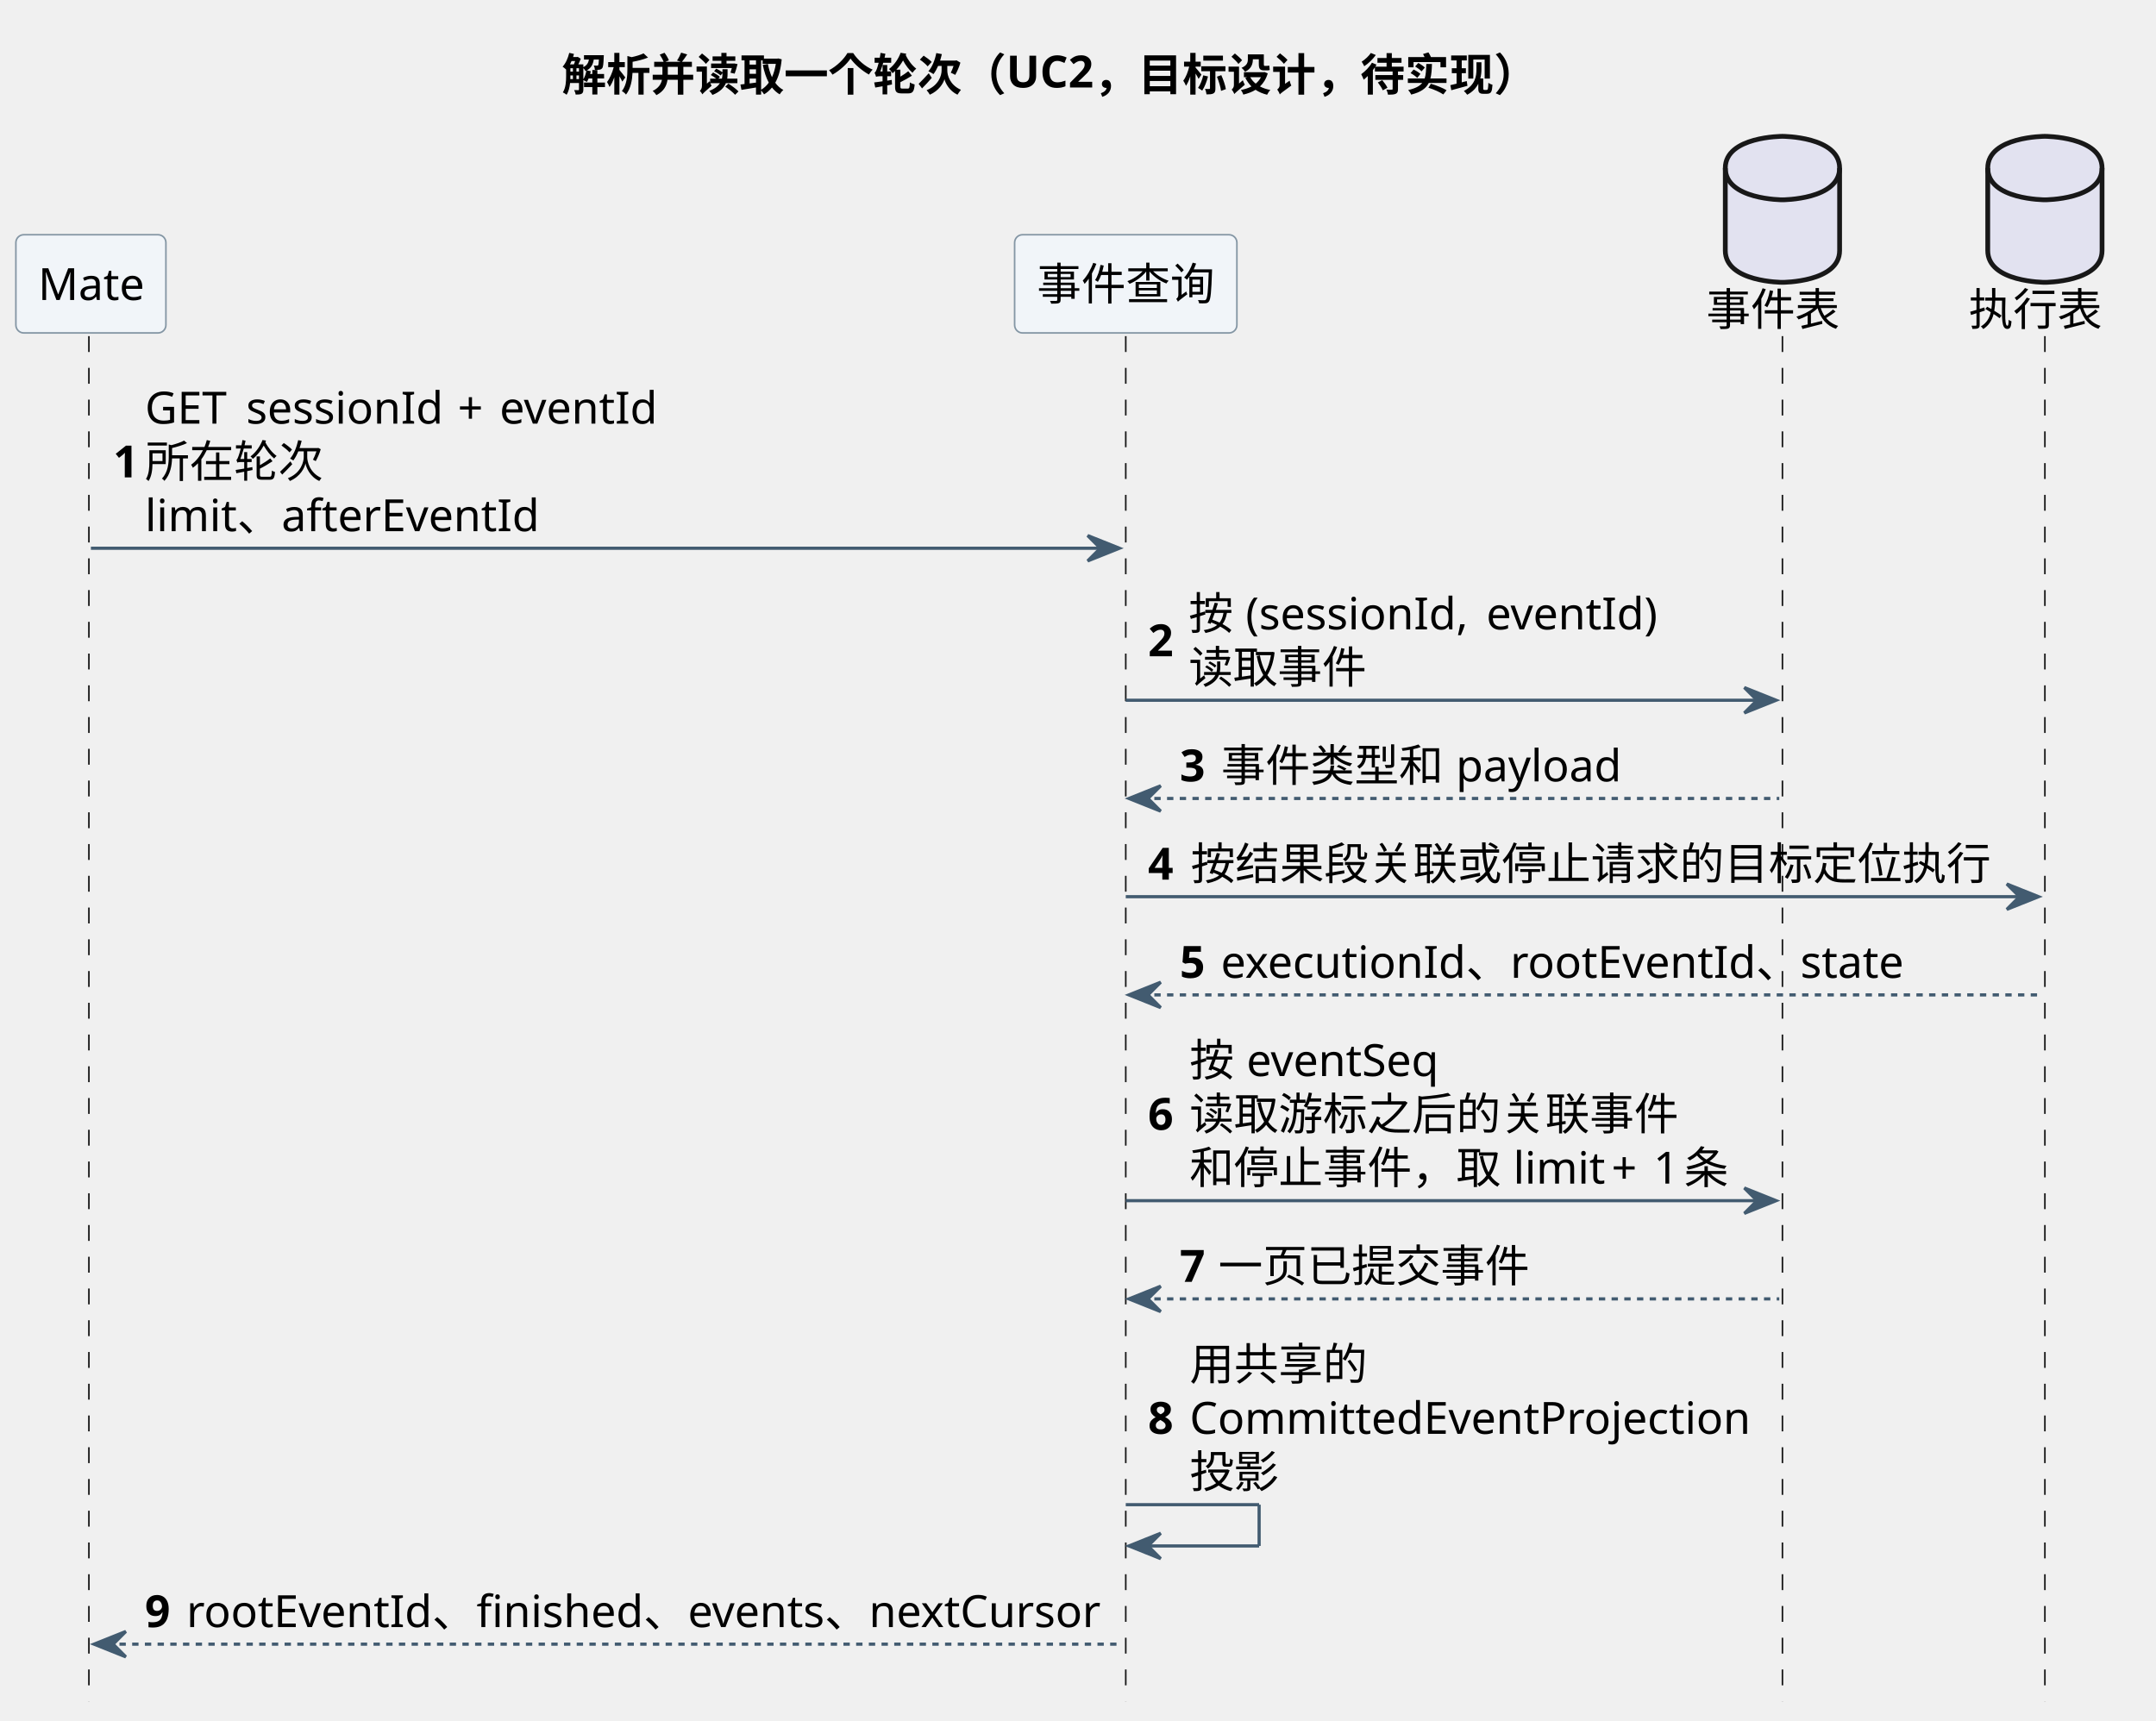
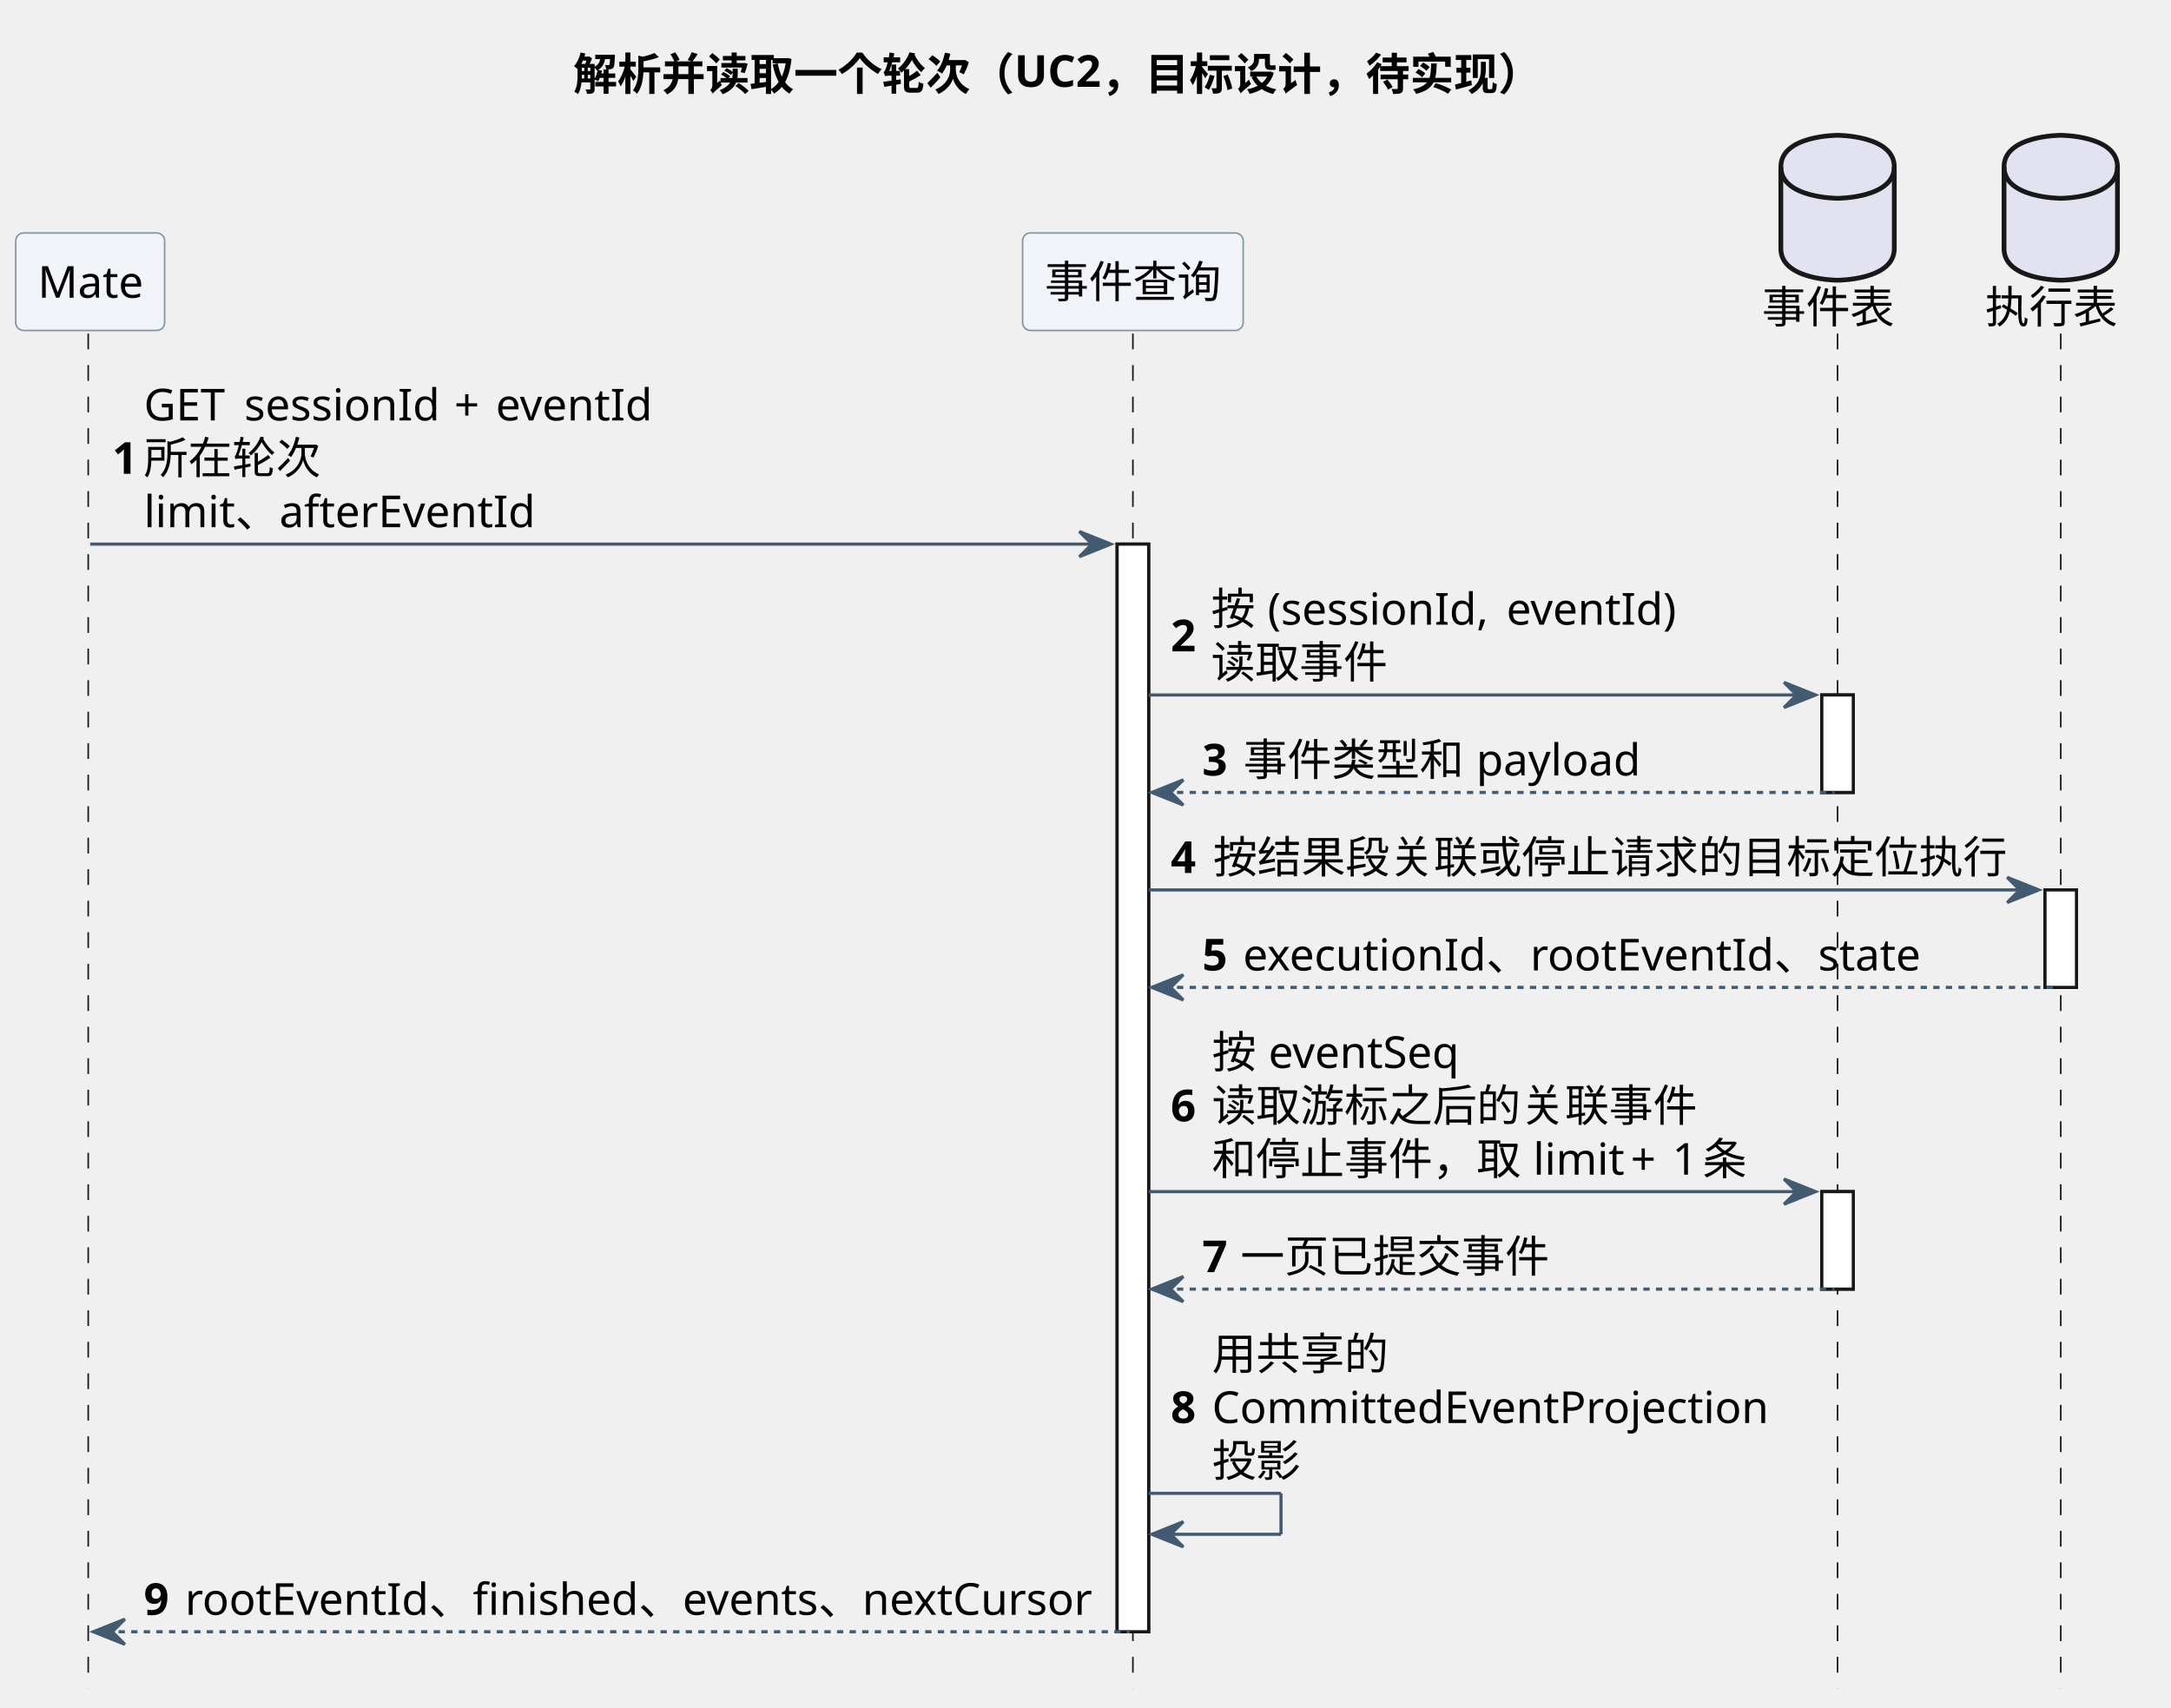
- <svg xmlns="http://www.w3.org/2000/svg" contentStyleType="text/css" height="542px" preserveAspectRatio="none" style="width:679px;height:542px;background:#FFFFFF;" version="1.1" viewBox="0 0 679 542" width="679px" zoomAndPan="magnify">
+ <svg xmlns="http://www.w3.org/2000/svg" contentStyleType="text/css" height="542px" preserveAspectRatio="none" style="width:689px;height:542px;background:#FFFFFF;" version="1.1" viewBox="0 0 689 542" width="689px" zoomAndPan="magnify">
  <defs />
  <g>
-     <text fill="#000000" font-family="sans-serif" font-size="14" font-weight="bold" lengthAdjust="spacing" textLength="318.172" x="176.919" y="28.562">解析并读取一个轮次（UC2，目标设计，待实现）</text>
+     <text fill="#000000" font-family="sans-serif" font-size="14" font-weight="bold" lengthAdjust="spacing" textLength="318.172" x="181.919" y="28.562">解析并读取一个轮次（UC2，目标设计，待实现）</text>
+     <rect fill="#FFFFFF" height="345.213" style="stroke:#181818;stroke-width:1.0;" width="10" x="354.542" y="172.697" />
+     <rect fill="#FFFFFF" height="30.939" style="stroke:#181818;stroke-width:1.0;" width="10" x="578.179" y="220.576" />
+     <rect fill="#FFFFFF" height="30.939" style="stroke:#181818;stroke-width:1.0;" width="10" x="578.179" y="378.213" />
+     <rect fill="#FFFFFF" height="30.939" style="stroke:#181818;stroke-width:1.0;" width="10" x="649.01" y="282.455" />
    <line style="stroke:#181818;stroke-width:0.5;stroke-dasharray:5.0,5.0;" x1="28" x2="28" y1="105.879" y2="535.91" />
-     <line style="stroke:#181818;stroke-width:0.5;stroke-dasharray:5.0,5.0;" x1="354.542" x2="354.542" y1="105.879" y2="535.91" />
-     <line style="stroke:#181818;stroke-width:0.5;stroke-dasharray:5.0,5.0;" x1="561.356" x2="561.356" y1="105.879" y2="535.91" />
-     <line style="stroke:#181818;stroke-width:0.5;stroke-dasharray:5.0,5.0;" x1="644.01" x2="644.01" y1="105.879" y2="535.91" />
+     <line style="stroke:#181818;stroke-width:0.5;stroke-dasharray:5.0,5.0;" x1="359.542" x2="359.542" y1="105.879" y2="535.91" />
+     <line style="stroke:#181818;stroke-width:0.5;stroke-dasharray:5.0,5.0;" x1="583.179" x2="583.179" y1="105.879" y2="535.91" />
+     <line style="stroke:#181818;stroke-width:0.5;stroke-dasharray:5.0,5.0;" x1="654.01" x2="654.01" y1="105.879" y2="535.91" />
    <rect fill="#F1F5F9" height="30.939" rx="2.5" ry="2.5" style="stroke:#8496A4;stroke-width:0.5;" width="47.25" x="5" y="73.939" />
    <text fill="#000000" font-family="sans-serif" font-size="14" lengthAdjust="spacing" textLength="33.25" x="12" y="94.502">Mate</text>
-     <rect fill="#F1F5F9" height="30.939" rx="2.5" ry="2.5" style="stroke:#8496A4;stroke-width:0.5;" width="70" x="319.542" y="73.939" />
-     <text fill="#000000" font-family="sans-serif" font-size="14" lengthAdjust="spacing" textLength="56" x="326.542" y="94.502">事件查询</text>
-     <text fill="#000000" font-family="sans-serif" font-size="14" lengthAdjust="spacing" textLength="42" x="537.356" y="102.502">事件表</text>
-     <path d="M543.356,52.94 C543.356,42.94 561.356,42.94 561.356,42.94 C561.356,42.94 579.356,42.94 579.356,52.94 L579.356,78.939 C579.356,88.939 561.356,88.939 561.356,88.939 C561.356,88.939 543.356,88.939 543.356,78.939 L543.356,52.94 " fill="#E2E2F0" style="stroke:#181818;stroke-width:1.5;" />
-     <path d="M543.356,52.94 C543.356,62.94 561.356,62.94 561.356,62.94 C561.356,62.94 579.356,62.94 579.356,52.94 " fill="none" style="stroke:#181818;stroke-width:1.5;" />
-     <text fill="#000000" font-family="sans-serif" font-size="14" lengthAdjust="spacing" textLength="42" x="620.01" y="102.502">执行表</text>
-     <path d="M626.01,52.94 C626.01,42.94 644.01,42.94 644.01,42.94 C644.01,42.94 662.01,42.94 662.01,52.94 L662.01,78.939 C662.01,88.939 644.01,88.939 644.01,88.939 C644.01,88.939 626.01,88.939 626.01,78.939 L626.01,52.94 " fill="#E2E2F0" style="stroke:#181818;stroke-width:1.5;" />
-     <path d="M626.01,52.94 C626.01,62.94 644.01,62.94 644.01,62.94 C644.01,62.94 662.01,62.94 662.01,52.94 " fill="none" style="stroke:#181818;stroke-width:1.5;" />
+     <rect fill="#F1F5F9" height="30.939" rx="2.5" ry="2.5" style="stroke:#8496A4;stroke-width:0.5;" width="70" x="324.542" y="73.939" />
+     <text fill="#000000" font-family="sans-serif" font-size="14" lengthAdjust="spacing" textLength="56" x="331.542" y="94.502">事件查询</text>
+     <text fill="#000000" font-family="sans-serif" font-size="14" lengthAdjust="spacing" textLength="42" x="559.179" y="102.502">事件表</text>
+     <path d="M565.179,52.94 C565.179,42.94 583.179,42.94 583.179,42.94 C583.179,42.94 601.179,42.94 601.179,52.94 L601.179,78.939 C601.179,88.939 583.179,88.939 583.179,88.939 C583.179,88.939 565.179,88.939 565.179,78.939 L565.179,52.94 " fill="#E2E2F0" style="stroke:#181818;stroke-width:1.5;" />
+     <path d="M565.179,52.94 C565.179,62.94 583.179,62.94 583.179,62.94 C583.179,62.94 601.179,62.94 601.179,52.94 " fill="none" style="stroke:#181818;stroke-width:1.5;" />
+     <text fill="#000000" font-family="sans-serif" font-size="14" lengthAdjust="spacing" textLength="42" x="630.01" y="102.502">执行表</text>
+     <path d="M636.01,52.94 C636.01,42.94 654.01,42.94 654.01,42.94 C654.01,42.94 672.01,42.94 672.01,52.94 L672.01,78.939 C672.01,88.939 654.01,88.939 654.01,88.939 C654.01,88.939 636.01,88.939 636.01,78.939 L636.01,52.94 " fill="#E2E2F0" style="stroke:#181818;stroke-width:1.5;" />
+     <path d="M636.01,52.94 C636.01,62.94 654.01,62.94 654.01,62.94 C654.01,62.94 672.01,62.94 672.01,52.94 " fill="none" style="stroke:#181818;stroke-width:1.5;" />
+     <rect fill="#FFFFFF" height="345.213" style="stroke:#181818;stroke-width:1.0;" width="10" x="354.542" y="172.697" />
+     <rect fill="#FFFFFF" height="30.939" style="stroke:#181818;stroke-width:1.0;" width="10" x="578.179" y="220.576" />
+     <rect fill="#FFFFFF" height="30.939" style="stroke:#181818;stroke-width:1.0;" width="10" x="578.179" y="378.213" />
+     <rect fill="#FFFFFF" height="30.939" style="stroke:#181818;stroke-width:1.0;" width="10" x="649.01" y="282.455" />
    <polygon fill="#425B70" points="342.542,168.697,352.542,172.697,342.542,176.697,346.542,172.697" style="stroke:#425B70;stroke-width:1.0;" />
    <line style="stroke:#425B70;stroke-width:1.0;" x1="28.625" x2="348.542" y1="172.697" y2="172.697" />
    <text fill="#000000" font-family="sans-serif" font-size="14" font-weight="bold" lengthAdjust="spacing" textLength="6.036" x="35.625" y="150.381">1</text>
    <text fill="#000000" font-family="sans-serif" font-size="14" lengthAdjust="spacing" textLength="27.898" x="45.661" y="133.441">GET</text>
    <text fill="#000000" font-family="sans-serif" font-size="14" lengthAdjust="spacing" textLength="3.938" x="73.559" y="133.441"> </text>
    <text fill="#000000" font-family="sans-serif" font-size="14" lengthAdjust="spacing" textLength="62.72" x="77.496" y="133.441">sessionId</text>
    <text fill="#000000" font-family="sans-serif" font-size="14" lengthAdjust="spacing" textLength="3.938" x="140.216" y="133.441"> </text>
    <text fill="#000000" font-family="sans-serif" font-size="14" lengthAdjust="spacing" textLength="9.263" x="144.153" y="133.441">+</text>
    <text fill="#000000" font-family="sans-serif" font-size="14" lengthAdjust="spacing" textLength="3.938" x="153.416" y="133.441"> </text>
    <text fill="#000000" font-family="sans-serif" font-size="14" lengthAdjust="spacing" textLength="49.376" x="157.353" y="133.441">eventId</text>
    <text fill="#000000" font-family="sans-serif" font-size="14" lengthAdjust="spacing" textLength="56" x="45.661" y="150.381">所在轮次</text>
    <text fill="#000000" font-family="sans-serif" font-size="14" lengthAdjust="spacing" textLength="121.7" x="45.661" y="167.32">limit、afterEventId</text>
-     <polygon fill="#425B70" points="549.356,216.576,559.356,220.576,549.356,224.576,553.356,220.576" style="stroke:#425B70;stroke-width:1.0;" />
-     <line style="stroke:#425B70;stroke-width:1.0;" x1="354.542" x2="555.356" y1="220.576" y2="220.576" />
-     <text fill="#000000" font-family="sans-serif" font-size="14" font-weight="bold" lengthAdjust="spacing" textLength="8.818" x="361.542" y="206.73">2</text>
-     <text fill="#000000" font-family="sans-serif" font-size="14" lengthAdjust="spacing" textLength="14" x="374.36" y="198.26">按</text>
-     <text fill="#000000" font-family="sans-serif" font-size="14" lengthAdjust="spacing" textLength="3.938" x="388.36" y="198.26"> </text>
-     <text fill="#000000" font-family="sans-serif" font-size="14" lengthAdjust="spacing" textLength="71.859" x="392.298" y="198.26">(sessionId,</text>
-     <text fill="#000000" font-family="sans-serif" font-size="14" lengthAdjust="spacing" textLength="3.938" x="464.157" y="198.26"> </text>
-     <text fill="#000000" font-family="sans-serif" font-size="14" lengthAdjust="spacing" textLength="54.482" x="468.095" y="198.26">eventId)</text>
-     <text fill="#000000" font-family="sans-serif" font-size="14" lengthAdjust="spacing" textLength="56" x="374.36" y="215.199">读取事件</text>
-     <polygon fill="#425B70" points="365.542,247.516,355.542,251.516,365.542,255.516,361.542,251.516" style="stroke:#425B70;stroke-width:1.0;" />
-     <line style="stroke:#425B70;stroke-width:1.0;stroke-dasharray:2.0,2.0;" x1="359.542" x2="560.356" y1="251.516" y2="251.516" />
-     <text fill="#000000" font-family="sans-serif" font-size="14" font-weight="bold" lengthAdjust="spacing" textLength="9.037" x="371.542" y="246.139">3</text>
-     <text fill="#000000" font-family="sans-serif" font-size="14" lengthAdjust="spacing" textLength="70" x="384.579" y="246.139">事件类型和</text>
-     <text fill="#000000" font-family="sans-serif" font-size="14" lengthAdjust="spacing" textLength="3.938" x="454.579" y="246.139"> </text>
-     <text fill="#000000" font-family="sans-serif" font-size="14" lengthAdjust="spacing" textLength="52.52" x="458.517" y="246.139">payload</text>
-     <polygon fill="#425B70" points="632.01,278.455,642.01,282.455,632.01,286.455,636.01,282.455" style="stroke:#425B70;stroke-width:1.0;" />
-     <line style="stroke:#425B70;stroke-width:1.0;" x1="354.542" x2="638.01" y1="282.455" y2="282.455" />
-     <text fill="#000000" font-family="sans-serif" font-size="14" font-weight="bold" lengthAdjust="spacing" textLength="9.468" x="361.542" y="277.078">4</text>
-     <text fill="#000000" font-family="sans-serif" font-size="14" lengthAdjust="spacing" textLength="252" x="375.01" y="277.078">按结果段关联或停止请求的目标定位执行</text>
-     <polygon fill="#425B70" points="365.542,309.394,355.542,313.394,365.542,317.394,361.542,313.394" style="stroke:#425B70;stroke-width:1.0;" />
-     <line style="stroke:#425B70;stroke-width:1.0;stroke-dasharray:2.0,2.0;" x1="359.542" x2="643.01" y1="313.394" y2="313.394" />
-     <text fill="#000000" font-family="sans-serif" font-size="14" font-weight="bold" lengthAdjust="spacing" textLength="8.948" x="371.542" y="308.018">5</text>
-     <text fill="#000000" font-family="sans-serif" font-size="14" lengthAdjust="spacing" textLength="214.054" x="384.49" y="308.018">executionId、rootEventId、state</text>
-     <polygon fill="#425B70" points="549.356,374.213,559.356,378.213,549.356,382.213,553.356,378.213" style="stroke:#425B70;stroke-width:1.0;" />
-     <line style="stroke:#425B70;stroke-width:1.0;" x1="354.542" x2="555.356" y1="378.213" y2="378.213" />
-     <text fill="#000000" font-family="sans-serif" font-size="14" font-weight="bold" lengthAdjust="spacing" textLength="9.092" x="361.542" y="355.897">6</text>
-     <text fill="#000000" font-family="sans-serif" font-size="14" lengthAdjust="spacing" textLength="14" x="374.634" y="338.957">按</text>
-     <text fill="#000000" font-family="sans-serif" font-size="14" lengthAdjust="spacing" textLength="3.938" x="388.634" y="338.957"> </text>
-     <text fill="#000000" font-family="sans-serif" font-size="14" lengthAdjust="spacing" textLength="62.761" x="392.571" y="338.957">eventSeq</text>
-     <text fill="#000000" font-family="sans-serif" font-size="14" lengthAdjust="spacing" textLength="154" x="374.634" y="355.897">读取游标之后的关联事件</text>
-     <text fill="#000000" font-family="sans-serif" font-size="14" lengthAdjust="spacing" textLength="84" x="374.634" y="372.836">和停止事件，</text>
-     <text fill="#000000" font-family="sans-serif" font-size="14" lengthAdjust="spacing" textLength="14" x="458.634" y="372.836">取</text>
-     <text fill="#000000" font-family="sans-serif" font-size="14" lengthAdjust="spacing" textLength="3.938" x="472.634" y="372.836"> </text>
-     <text fill="#000000" font-family="sans-serif" font-size="14" lengthAdjust="spacing" textLength="27.016" x="476.571" y="372.836">limit</text>
-     <text fill="#000000" font-family="sans-serif" font-size="14" lengthAdjust="spacing" textLength="3.938" x="503.587" y="372.836"> </text>
-     <text fill="#000000" font-family="sans-serif" font-size="14" lengthAdjust="spacing" textLength="9.263" x="507.524" y="372.836">+</text>
-     <text fill="#000000" font-family="sans-serif" font-size="14" lengthAdjust="spacing" textLength="3.938" x="516.787" y="372.836"> </text>
-     <text fill="#000000" font-family="sans-serif" font-size="14" lengthAdjust="spacing" textLength="5.694" x="520.725" y="372.836">1</text>
-     <text fill="#000000" font-family="sans-serif" font-size="14" lengthAdjust="spacing" textLength="3.938" x="526.419" y="372.836"> </text>
-     <text fill="#000000" font-family="sans-serif" font-size="14" lengthAdjust="spacing" textLength="14" x="530.356" y="372.836">条</text>
-     <polygon fill="#425B70" points="365.542,405.152,355.542,409.152,365.542,413.152,361.542,409.152" style="stroke:#425B70;stroke-width:1.0;" />
-     <line style="stroke:#425B70;stroke-width:1.0;stroke-dasharray:2.0,2.0;" x1="359.542" x2="560.356" y1="409.152" y2="409.152" />
-     <text fill="#000000" font-family="sans-serif" font-size="14" font-weight="bold" lengthAdjust="spacing" textLength="8.142" x="371.542" y="403.775">7</text>
-     <text fill="#000000" font-family="sans-serif" font-size="14" lengthAdjust="spacing" textLength="98" x="383.684" y="403.775">一页已提交事件</text>
-     <line style="stroke:#425B70;stroke-width:1.0;" x1="354.542" x2="396.542" y1="473.971" y2="473.971" />
-     <line style="stroke:#425B70;stroke-width:1.0;" x1="396.542" x2="396.542" y1="473.971" y2="486.971" />
-     <line style="stroke:#425B70;stroke-width:1.0;" x1="355.542" x2="396.542" y1="486.971" y2="486.971" />
-     <polygon fill="#425B70" points="365.542,482.971,355.542,486.971,365.542,490.971,361.542,486.971" style="stroke:#425B70;stroke-width:1.0;" />
-     <text fill="#000000" font-family="sans-serif" font-size="14" font-weight="bold" lengthAdjust="spacing" textLength="9.112" x="361.542" y="451.654">8</text>
-     <text fill="#000000" font-family="sans-serif" font-size="14" lengthAdjust="spacing" textLength="56" x="374.654" y="434.715">用共享的</text>
-     <text fill="#000000" font-family="sans-serif" font-size="14" lengthAdjust="spacing" textLength="176.524" x="374.654" y="451.654">CommittedEventProjection</text>
-     <text fill="#000000" font-family="sans-serif" font-size="14" lengthAdjust="spacing" textLength="28" x="374.654" y="468.594">投影</text>
+     <polygon fill="#425B70" points="566.179,216.576,576.179,220.576,566.179,224.576,570.179,220.576" style="stroke:#425B70;stroke-width:1.0;" />
+     <line style="stroke:#425B70;stroke-width:1.0;" x1="364.542" x2="572.179" y1="220.576" y2="220.576" />
+     <text fill="#000000" font-family="sans-serif" font-size="14" font-weight="bold" lengthAdjust="spacing" textLength="8.818" x="371.542" y="206.73">2</text>
+     <text fill="#000000" font-family="sans-serif" font-size="14" lengthAdjust="spacing" textLength="14" x="384.36" y="198.26">按</text>
+     <text fill="#000000" font-family="sans-serif" font-size="14" lengthAdjust="spacing" textLength="3.938" x="398.36" y="198.26"> </text>
+     <text fill="#000000" font-family="sans-serif" font-size="14" lengthAdjust="spacing" textLength="71.859" x="402.298" y="198.26">(sessionId,</text>
+     <text fill="#000000" font-family="sans-serif" font-size="14" lengthAdjust="spacing" textLength="3.938" x="474.157" y="198.26"> </text>
+     <text fill="#000000" font-family="sans-serif" font-size="14" lengthAdjust="spacing" textLength="54.482" x="478.095" y="198.26">eventId)</text>
+     <text fill="#000000" font-family="sans-serif" font-size="14" lengthAdjust="spacing" textLength="56" x="384.36" y="215.199">读取事件</text>
+     <polygon fill="#425B70" points="375.542,247.516,365.542,251.516,375.542,255.516,371.542,251.516" style="stroke:#425B70;stroke-width:1.0;" />
+     <line style="stroke:#425B70;stroke-width:1.0;stroke-dasharray:2.0,2.0;" x1="369.542" x2="582.179" y1="251.516" y2="251.516" />
+     <text fill="#000000" font-family="sans-serif" font-size="14" font-weight="bold" lengthAdjust="spacing" textLength="9.037" x="381.542" y="246.139">3</text>
+     <text fill="#000000" font-family="sans-serif" font-size="14" lengthAdjust="spacing" textLength="70" x="394.579" y="246.139">事件类型和</text>
+     <text fill="#000000" font-family="sans-serif" font-size="14" lengthAdjust="spacing" textLength="3.938" x="464.579" y="246.139"> </text>
+     <text fill="#000000" font-family="sans-serif" font-size="14" lengthAdjust="spacing" textLength="52.52" x="468.517" y="246.139">payload</text>
+     <polygon fill="#425B70" points="637.01,278.455,647.01,282.455,637.01,286.455,641.01,282.455" style="stroke:#425B70;stroke-width:1.0;" />
+     <line style="stroke:#425B70;stroke-width:1.0;" x1="364.542" x2="643.01" y1="282.455" y2="282.455" />
+     <text fill="#000000" font-family="sans-serif" font-size="14" font-weight="bold" lengthAdjust="spacing" textLength="9.468" x="371.542" y="277.078">4</text>
+     <text fill="#000000" font-family="sans-serif" font-size="14" lengthAdjust="spacing" textLength="252" x="385.01" y="277.078">按结果段关联或停止请求的目标定位执行</text>
+     <polygon fill="#425B70" points="375.542,309.394,365.542,313.394,375.542,317.394,371.542,313.394" style="stroke:#425B70;stroke-width:1.0;" />
+     <line style="stroke:#425B70;stroke-width:1.0;stroke-dasharray:2.0,2.0;" x1="369.542" x2="653.01" y1="313.394" y2="313.394" />
+     <text fill="#000000" font-family="sans-serif" font-size="14" font-weight="bold" lengthAdjust="spacing" textLength="8.948" x="381.542" y="308.018">5</text>
+     <text fill="#000000" font-family="sans-serif" font-size="14" lengthAdjust="spacing" textLength="214.054" x="394.49" y="308.018">executionId、rootEventId、state</text>
+     <polygon fill="#425B70" points="566.179,374.213,576.179,378.213,566.179,382.213,570.179,378.213" style="stroke:#425B70;stroke-width:1.0;" />
+     <line style="stroke:#425B70;stroke-width:1.0;" x1="364.542" x2="572.179" y1="378.213" y2="378.213" />
+     <text fill="#000000" font-family="sans-serif" font-size="14" font-weight="bold" lengthAdjust="spacing" textLength="9.092" x="371.542" y="355.897">6</text>
+     <text fill="#000000" font-family="sans-serif" font-size="14" lengthAdjust="spacing" textLength="14" x="384.634" y="338.957">按</text>
+     <text fill="#000000" font-family="sans-serif" font-size="14" lengthAdjust="spacing" textLength="3.938" x="398.634" y="338.957"> </text>
+     <text fill="#000000" font-family="sans-serif" font-size="14" lengthAdjust="spacing" textLength="62.761" x="402.571" y="338.957">eventSeq</text>
+     <text fill="#000000" font-family="sans-serif" font-size="14" lengthAdjust="spacing" textLength="154" x="384.634" y="355.897">读取游标之后的关联事件</text>
+     <text fill="#000000" font-family="sans-serif" font-size="14" lengthAdjust="spacing" textLength="84" x="384.634" y="372.836">和停止事件，</text>
+     <text fill="#000000" font-family="sans-serif" font-size="14" lengthAdjust="spacing" textLength="14" x="468.634" y="372.836">取</text>
+     <text fill="#000000" font-family="sans-serif" font-size="14" lengthAdjust="spacing" textLength="3.938" x="482.634" y="372.836"> </text>
+     <text fill="#000000" font-family="sans-serif" font-size="14" lengthAdjust="spacing" textLength="27.016" x="486.571" y="372.836">limit</text>
+     <text fill="#000000" font-family="sans-serif" font-size="14" lengthAdjust="spacing" textLength="3.938" x="513.587" y="372.836"> </text>
+     <text fill="#000000" font-family="sans-serif" font-size="14" lengthAdjust="spacing" textLength="9.263" x="517.524" y="372.836">+</text>
+     <text fill="#000000" font-family="sans-serif" font-size="14" lengthAdjust="spacing" textLength="3.938" x="526.787" y="372.836"> </text>
+     <text fill="#000000" font-family="sans-serif" font-size="14" lengthAdjust="spacing" textLength="5.694" x="530.725" y="372.836">1</text>
+     <text fill="#000000" font-family="sans-serif" font-size="14" lengthAdjust="spacing" textLength="3.938" x="536.419" y="372.836"> </text>
+     <text fill="#000000" font-family="sans-serif" font-size="14" lengthAdjust="spacing" textLength="14" x="540.356" y="372.836">条</text>
+     <polygon fill="#425B70" points="375.542,405.152,365.542,409.152,375.542,413.152,371.542,409.152" style="stroke:#425B70;stroke-width:1.0;" />
+     <line style="stroke:#425B70;stroke-width:1.0;stroke-dasharray:2.0,2.0;" x1="369.542" x2="582.179" y1="409.152" y2="409.152" />
+     <text fill="#000000" font-family="sans-serif" font-size="14" font-weight="bold" lengthAdjust="spacing" textLength="8.142" x="381.542" y="403.775">7</text>
+     <text fill="#000000" font-family="sans-serif" font-size="14" lengthAdjust="spacing" textLength="98" x="393.684" y="403.775">一页已提交事件</text>
+     <line style="stroke:#425B70;stroke-width:1.0;" x1="364.542" x2="406.542" y1="473.971" y2="473.971" />
+     <line style="stroke:#425B70;stroke-width:1.0;" x1="406.542" x2="406.542" y1="473.971" y2="486.971" />
+     <line style="stroke:#425B70;stroke-width:1.0;" x1="365.542" x2="406.542" y1="486.971" y2="486.971" />
+     <polygon fill="#425B70" points="375.542,482.971,365.542,486.971,375.542,490.971,371.542,486.971" style="stroke:#425B70;stroke-width:1.0;" />
+     <text fill="#000000" font-family="sans-serif" font-size="14" font-weight="bold" lengthAdjust="spacing" textLength="9.112" x="371.542" y="451.654">8</text>
+     <text fill="#000000" font-family="sans-serif" font-size="14" lengthAdjust="spacing" textLength="56" x="384.654" y="434.715">用共享的</text>
+     <text fill="#000000" font-family="sans-serif" font-size="14" lengthAdjust="spacing" textLength="176.524" x="384.654" y="451.654">CommittedEventProjection</text>
+     <text fill="#000000" font-family="sans-serif" font-size="14" lengthAdjust="spacing" textLength="28" x="384.654" y="468.594">投影</text>
    <polygon fill="#425B70" points="39.625,513.91,29.625,517.91,39.625,521.91,35.625,517.91" style="stroke:#425B70;stroke-width:1.0;" />
-     <line style="stroke:#425B70;stroke-width:1.0;stroke-dasharray:2.0,2.0;" x1="33.625" x2="353.542" y1="517.91" y2="517.91" />
+     <line style="stroke:#425B70;stroke-width:1.0;stroke-dasharray:2.0,2.0;" x1="33.625" x2="358.542" y1="517.91" y2="517.91" />
    <text fill="#000000" font-family="sans-serif" font-size="14" font-weight="bold" lengthAdjust="spacing" textLength="9.092" x="45.625" y="512.533">9</text>
    <text fill="#000000" font-family="sans-serif" font-size="14" lengthAdjust="spacing" textLength="288.825" x="58.717" y="512.533">rootEventId、finished、events、nextCursor</text>
  </g>
</svg>
